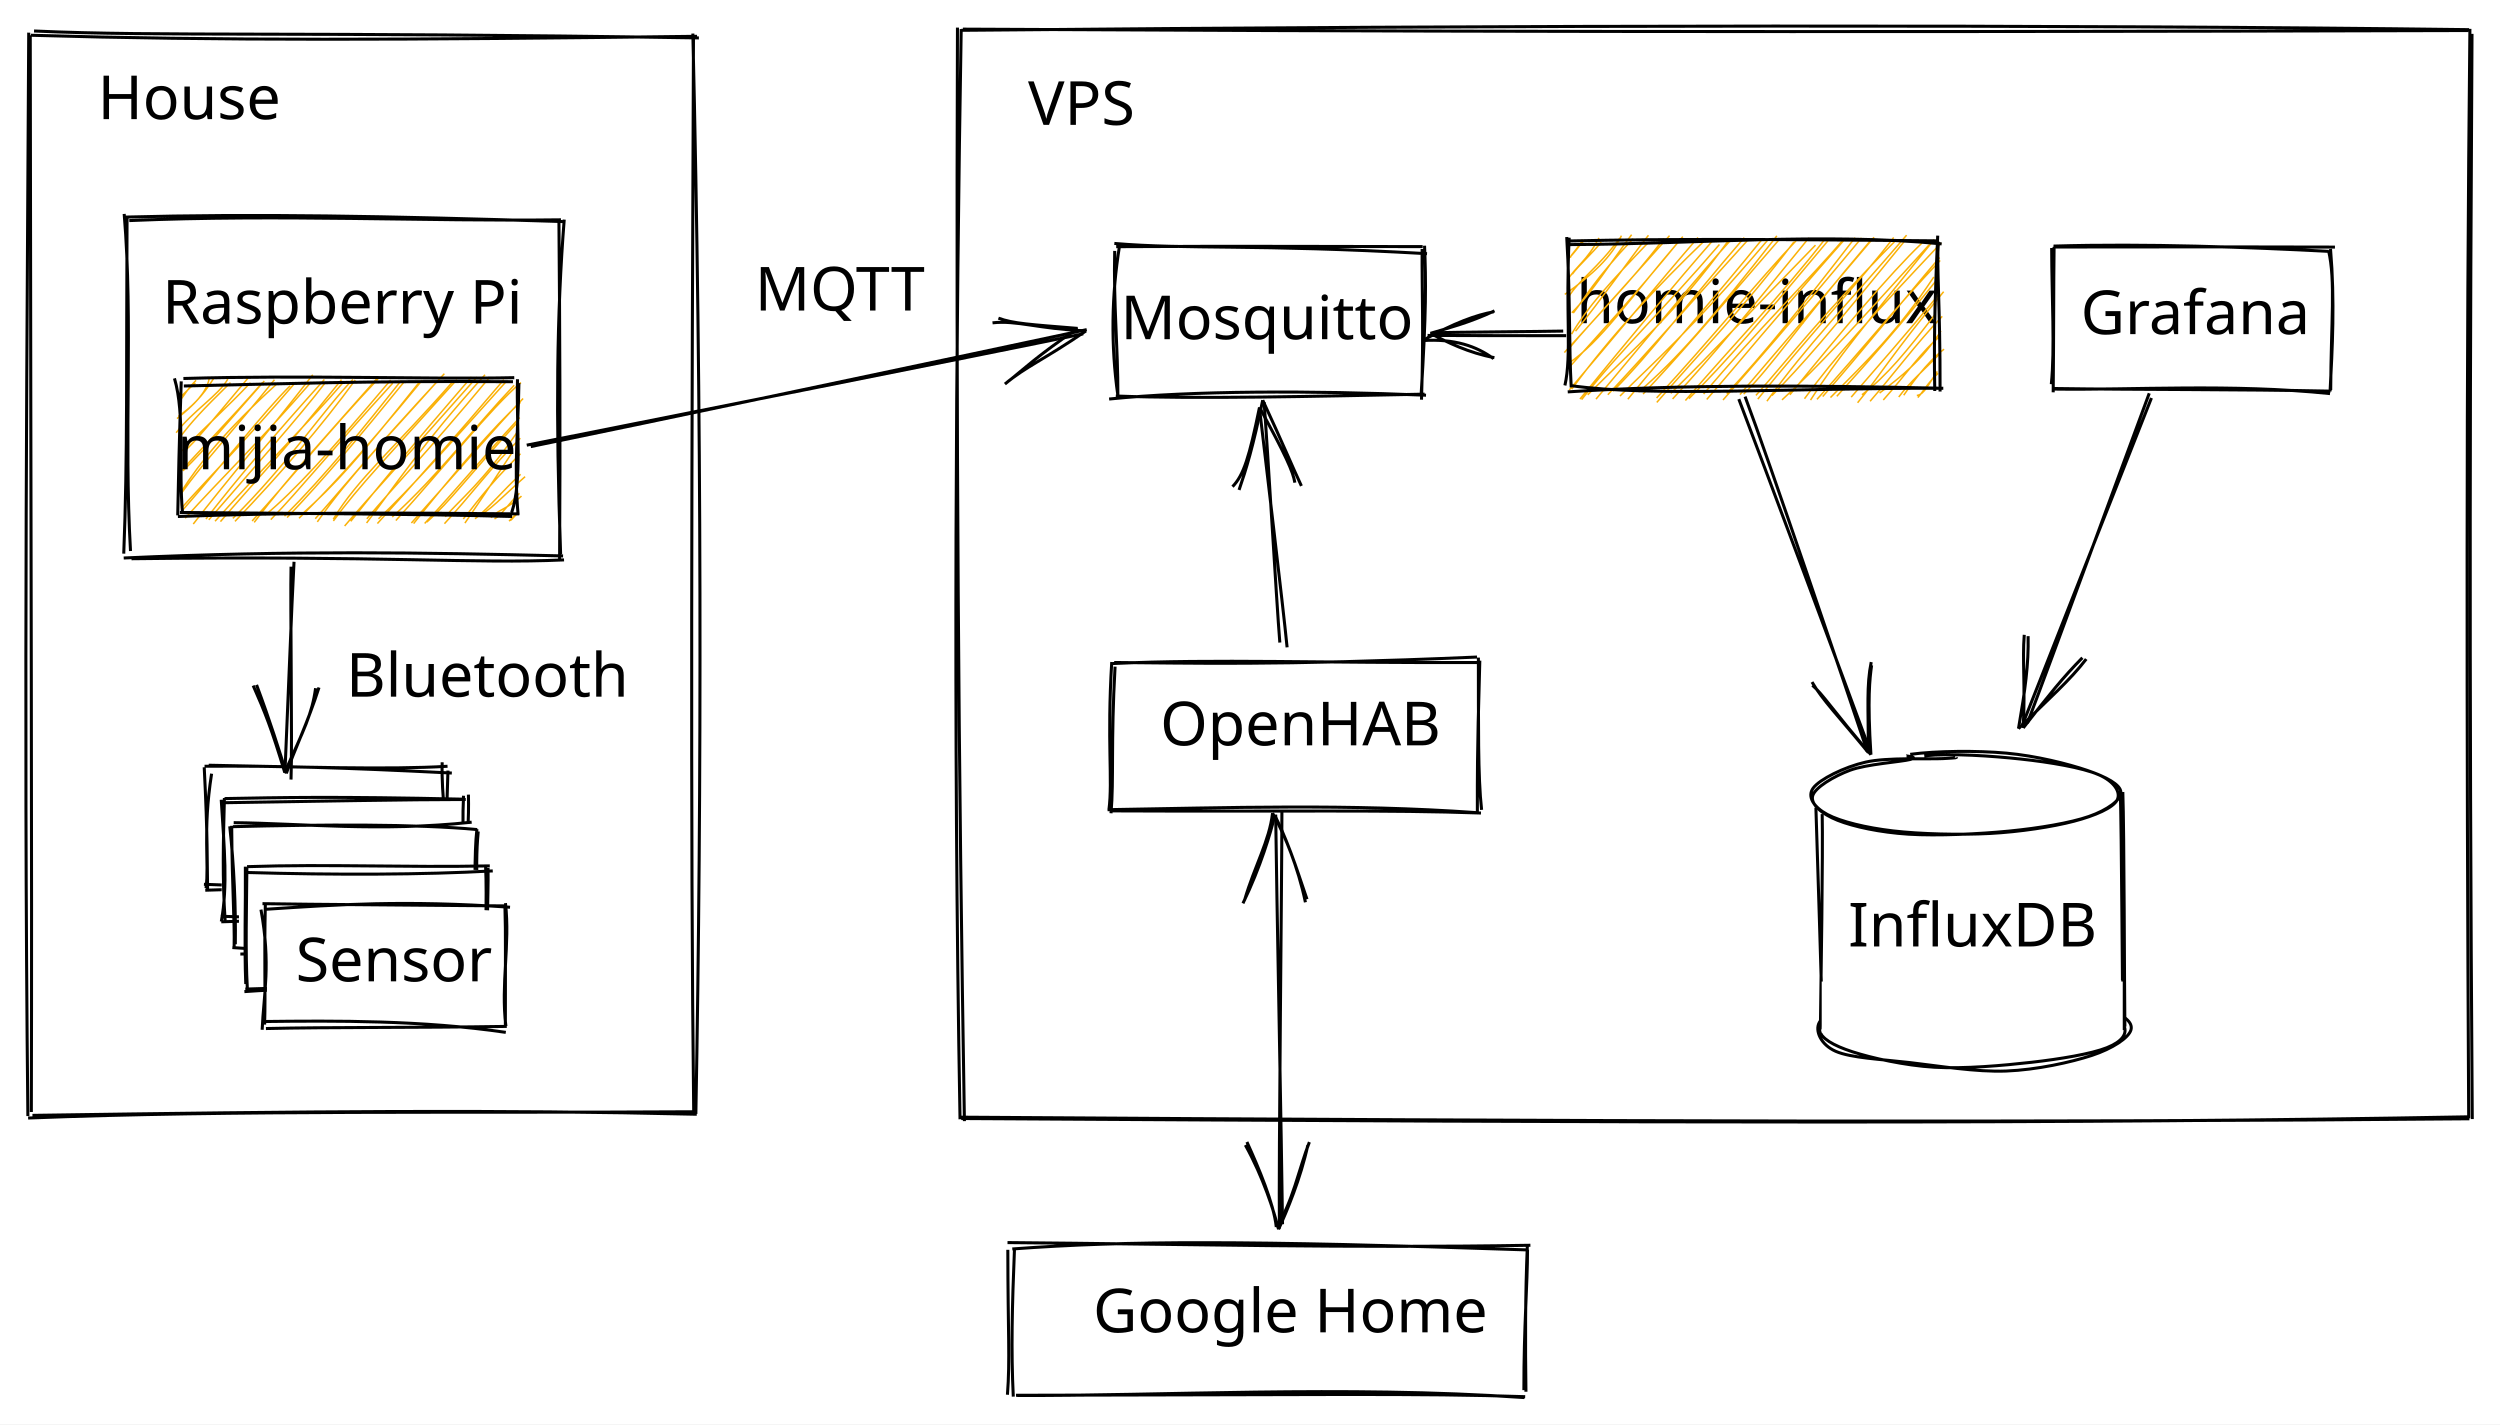
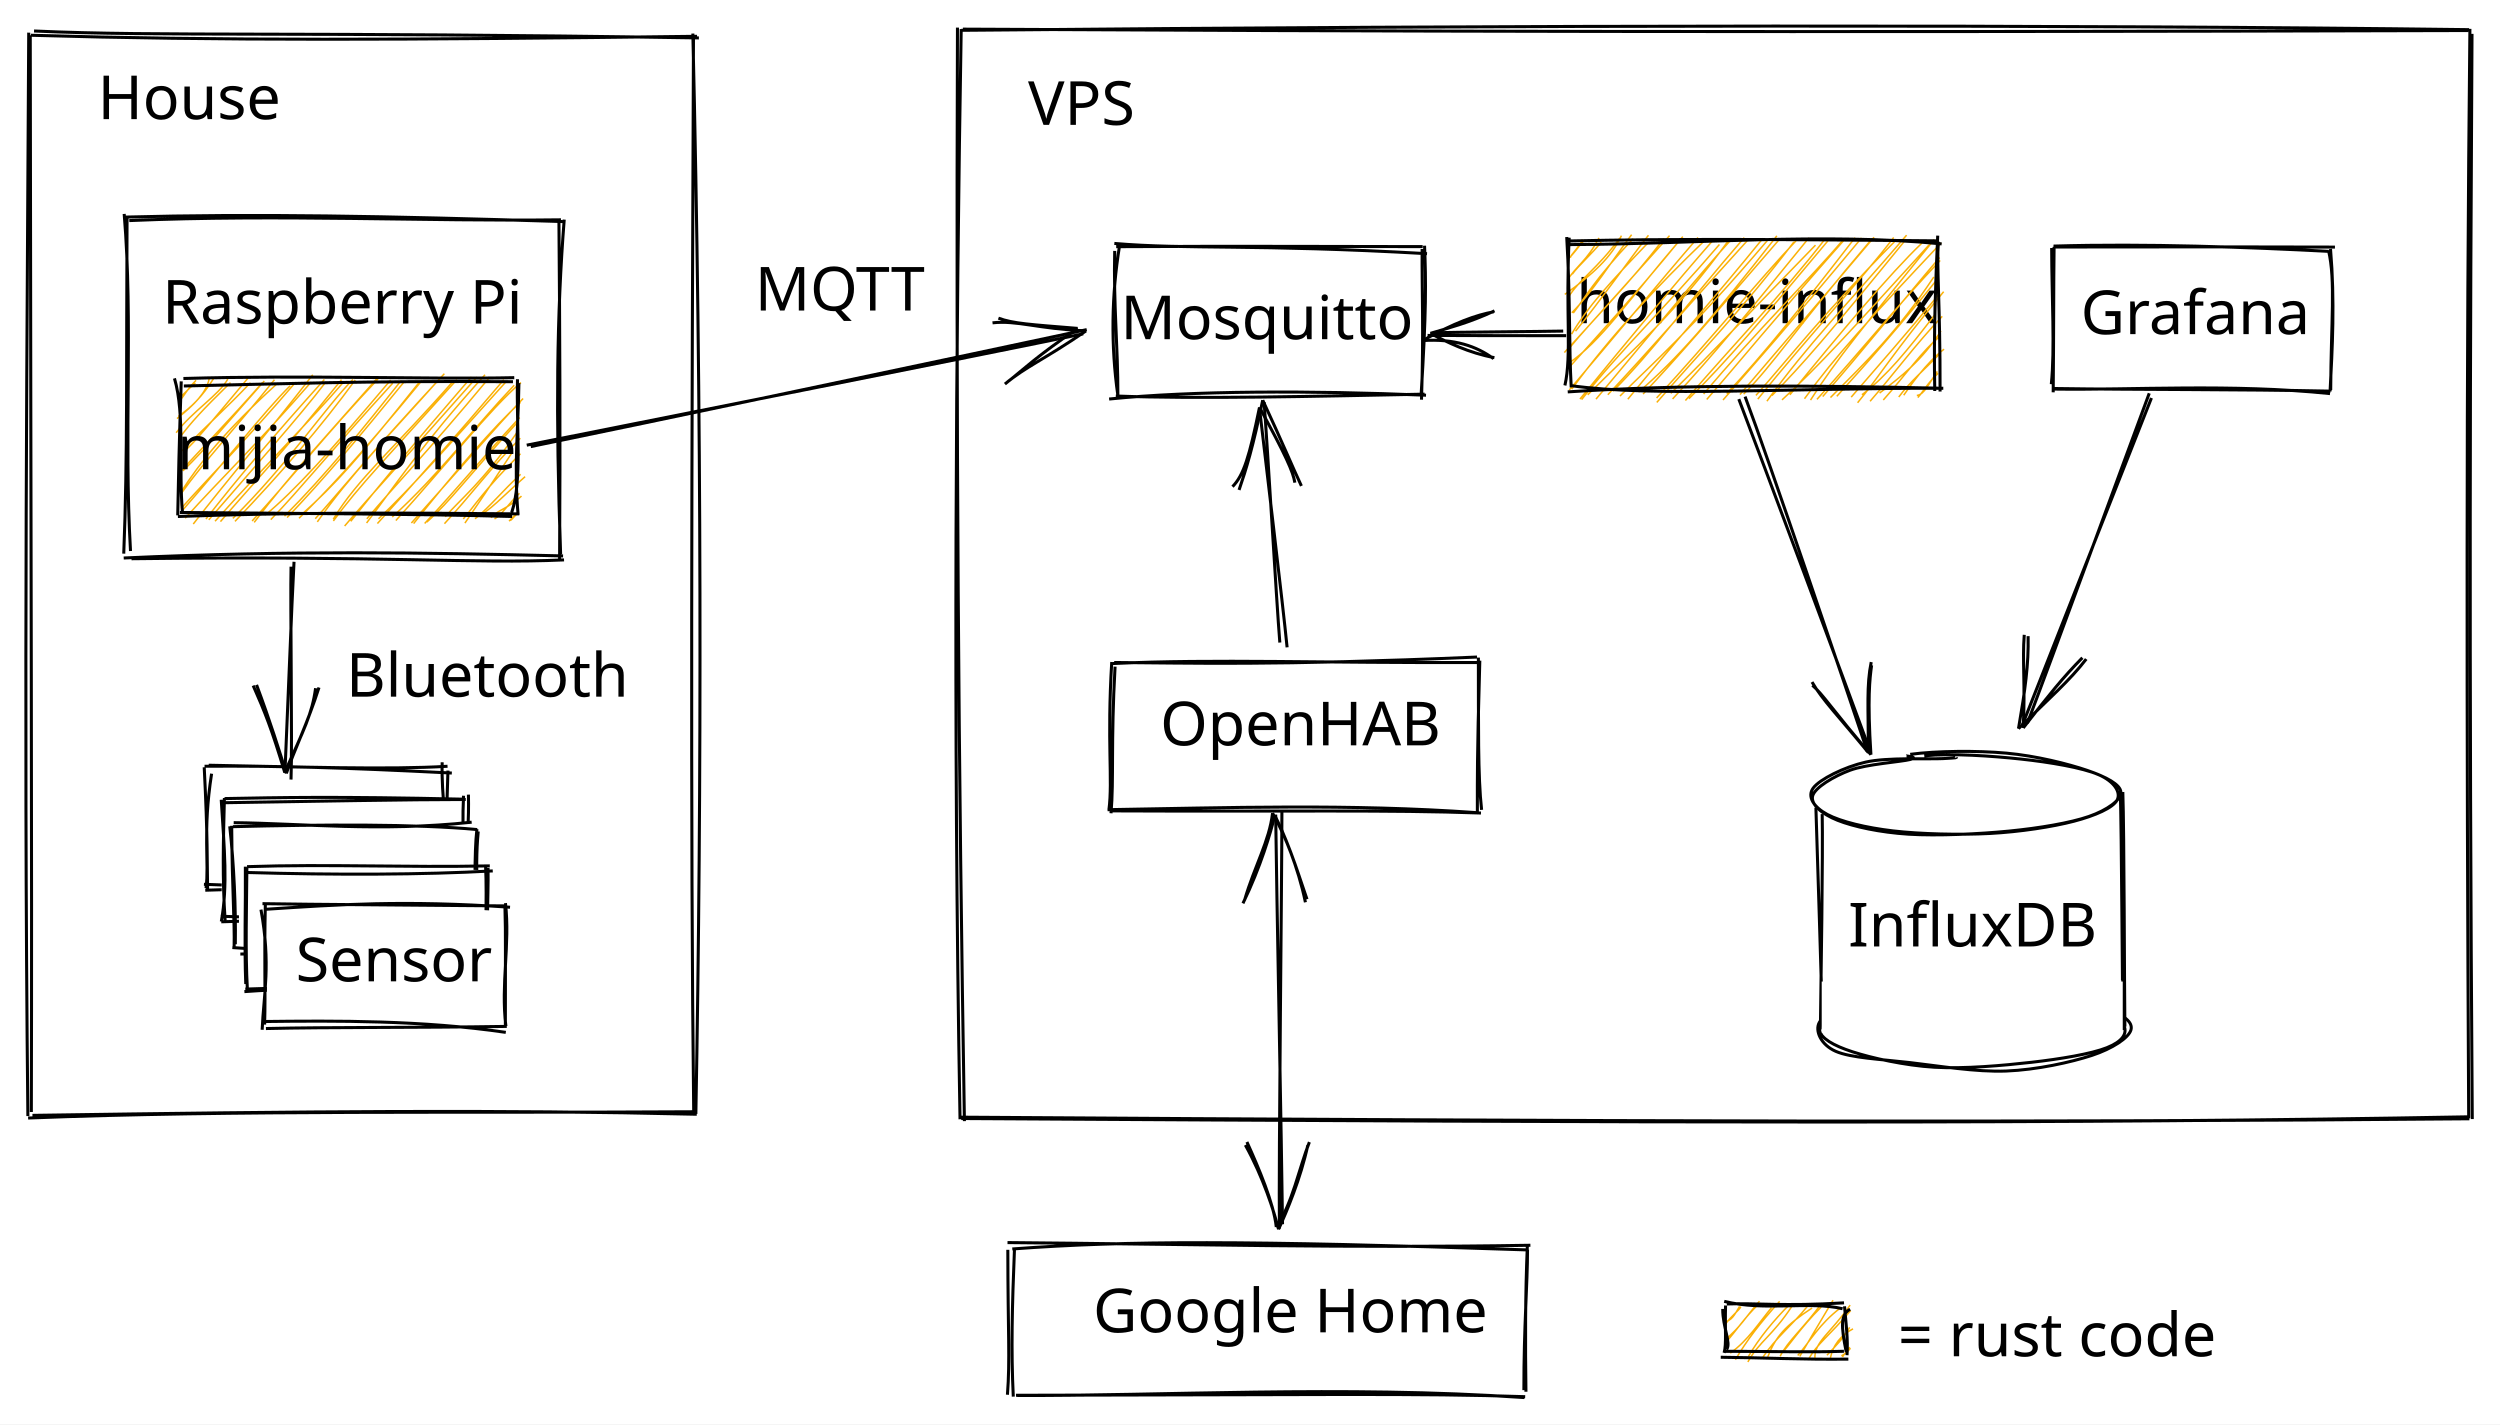
- <svg xmlns="http://www.w3.org/2000/svg" version="1.1" viewBox="0 0 821.13 467.816" width="1642.259" height="935.632">
+ <svg xmlns="http://www.w3.org/2000/svg" version="1.1" viewBox="0 0 821.13 467.816" width="821.13" height="467.816">
  <defs>
    <style>
      @font-face {
        font-family: "Virgil";
-         src: url("https://excalidraw.com/FG_Virgil.woff2");
+         src: url("https://excalidraw.com/Virgil.woff2");
      }
      @font-face {
        font-family: "Cascadia";
        src: url("https://excalidraw.com/Cascadia.woff2");
      }
    </style>
  </defs>
  <rect x="0" y="0" width="821.13" height="467.816" fill="#ffffff" />
  <g transform="translate(49.447 88.28948) rotate(0 63 12.5)">
    <text x="63" y="18" font-family="Virgil, Segoe UI Emoji" font-size="20px" fill="#000000" text-anchor="middle" style="white-space: pre;" direction="ltr">Raspberry Pi</text>
  </g>
  <g transform="translate(369.1257 93.41016) rotate(0 47 12.5)">
    <text x="47" y="18" font-family="Virgil, Segoe UI Emoji" font-size="20px" fill="#000000" text-anchor="middle" style="white-space: pre;" direction="ltr">Mosquitto</text>
  </g>
  <g transform="translate(602.4024 292.8647) rotate(0 45.5 12.5)">
    <text x="45.5" y="18" font-family="Virgil, Segoe UI Emoji" font-size="20px" fill="#000000" text-anchor="middle" style="white-space: pre;" direction="ltr">InfluxDB</text>
  </g>
  <g transform="translate(523.0125 88.16016) rotate(0 54 12.5)">
    <text x="54" y="18" font-family="Virgil, Segoe UI Emoji" font-size="20px" fill="#000000" text-anchor="middle" style="white-space: pre;" direction="ltr">homie-influx</text>
  </g>
  <g transform="translate(678.5711 91.74609) rotate(0 42.5 12.5)">
    <text x="42.5" y="18" font-family="Virgil, Segoe UI Emoji" font-size="20px" fill="#000000" text-anchor="middle" style="white-space: pre;" direction="ltr">Grafana</text>
  </g>
  <g transform="translate(315.7078 10) rotate(0 247.7109 178.563)">
    <path d="M0.551 -0.429 C132.795 0.27, 265.847 0.728, 494.989 0.027 M0.021 -0.043 C182.086 -1.771, 364.6 -1.946, 495.271 -0.256 M496.228 1.113 C495.648 102.65, 495.223 204.552, 496.311 357.557 M495.538 -0.523 C494.353 112.979, 494.409 224.516, 495.137 357.144 M495.567 356.811 C364.2 359.219, 231.913 358.796, 0.004 357.382 M495.357 357.466 C353.794 358.716, 212.823 358.357, -0.05 356.94 M1.056 358.24 C-0.856 243.519, -1.706 129.929, -1.226 -0.932 M-0.385 357.631 C-2.744 226.522, -1.656 97.552, 0.002 -0.447" stroke="#000000" stroke-width="1" fill="none" />
  </g>
  <g transform="translate(41.60065 72.10726) rotate(0 71.44174 55.34764)">
    <path d="M0.855 0.345 C50.368 -1.775, 98.281 0.659, 142.645 0.089 M-0.683 -0.8 C42.585 -1.956, 84.962 -1.15, 143.168 0.662 M143.718 0.019 C141.309 30.615, 140.87 63.778, 142.537 109.906 M141.976 -0.272 C142.281 35.396, 142.444 71.538, 142.202 111.459 M143.657 111.791 C114.088 113.151, 85.138 110.361, 1.593 111.407 M143.341 110.487 C97.372 109.352, 54.404 108.646, -0.967 111.171 M1.265 108.877 C-0.96 70.55, 2.171 33.956, -0.813 -1.847 M-0.956 109.741 C0.334 78.136, -0.141 47.406, 0.127 -0.355" stroke="#000000" stroke-width="1" fill="none" />
  </g>
  <g transform="translate(366.2117 81.58594) rotate(0 50.63867 24.06641)">
    <path d="M-0.202 -1.63 C23.806 0.416, 45.642 -1.491, 102.503 1.732 M0.401 -0.563 C39.363 -0.812, 76.808 -0.585, 101.076 -0.582 M100.888 0.193 C100.784 13.8, 101.434 26.865, 100.681 49.695 M101.684 -0.888 C102.169 10.837, 102.276 20.587, 100.561 48.049 M102.167 48.223 C64.031 46.634, 25.642 46.718, -1.919 49.477 M101.688 47.872 C64.735 48.6, 27.589 49.512, 0.275 48.482 M0.937 48.184 C-1.375 31.914, -1.138 15.382, 1.511 -0.915 M0.955 48.397 C1.001 32.284, -0.517 18.259, -0.083 0.826" stroke="#000000" stroke-width="1" fill="none" />
  </g>
  <g transform="translate(515.4865 78.82031) rotate(0 60.4541 24.62891)">
    <path d="M0 0 C0 0, 0 0, 0 0 M0 0 C0 0, 0 0, 0 0 M0.3 5.881 C0.311 4.855, 2.831 2.914, 4.304 -0.111 M-0.415 6.127 C1.533 4.509, 2.442 2.732, 4.782 0.206 M-0.684 13.284 C2.081 8.627, 5.862 6.787, 9.687 -0.685 M0.924 11.248 C2.869 8.496, 7.635 4.33, 10.444 0.697 M-1.531 17.876 C7.473 11.485, 13.9 5.578, 17.075 -1.418 M-0.481 18.988 C3.31 12.844, 9.083 9.554, 16.545 -0.637 M0.783 23.909 C7.658 16.963, 13.513 7.452, 20.422 -1.741 M1.252 24.011 C5.286 18.791, 7.931 13.373, 20.94 -0.433 M1.994 29.954 C10.504 19.597, 19.098 7.13, 25.953 -1.544 M0.696 30.93 C6.069 21.834, 13.052 14.249, 25.872 0.874 M-1.669 36.972 C7.983 26.497, 17.703 15.448, 32.88 -1.419 M-0.664 36.263 C9.147 24.396, 19.674 14.557, 30.988 -0.475 M-0.355 40.577 C10.625 33.01, 18.114 21.307, 37.232 -1.099 M-0.363 42.151 C10.074 30.494, 19.159 20.917, 36.887 -0.69 M0.762 48.992 C13.967 30.988, 28.846 15.174, 44.41 0.196 M-0.072 49.285 C14.87 31.761, 29.623 13.716, 42.214 -0.811 M4.005 52.43 C17.198 35.612, 31.49 22.307, 49.261 1.48 M3.452 52.253 C18.768 33.451, 34.903 14.107, 47.253 -0.015 M6.017 50.858 C20.803 35.979, 34.806 24.303, 52.628 -0.347 M8.722 52.279 C26.606 30.962, 43.538 10.301, 53.024 0.006 M14.314 49.649 C27.802 36.079, 37.918 21.745, 57.422 -0.774 M12.607 50.834 C26.408 36.151, 38.568 21.992, 58.871 -0.268 M16.604 51.265 C26.991 40.752, 39.456 30.275, 65.179 -0.03 M19.181 52.3 C33.363 34.946, 47.482 19.34, 63.561 -0.56 M22.721 49.932 C35.402 39.023, 45.758 27.205, 68.127 -1.359 M24.185 50.601 C35.678 38.456, 46.963 25.222, 68.874 -0.104 M28.688 53.358 C43.612 36.181, 57.255 22.277, 73.743 0.631 M28.628 51.902 C46.623 32.464, 62.111 13.205, 74.699 -0.028 M33.279 50.39 C48.087 35.812, 60.926 22.065, 80.821 1.694 M33.874 52.223 C47.298 37.775, 58.574 23.987, 78.629 -0.658 M38.086 52.732 C53.385 34.839, 69.591 18.256, 84.03 -0.408 M39.242 52.136 C51.621 39.89, 62.569 27.023, 85.05 0.097 M44.073 50.602 C61.294 30.012, 79.813 11.967, 89.978 -0.175 M45.096 52.382 C56.227 39.639, 66.23 27.15, 90.739 -0.555 M51.648 50.452 C63.695 37.721, 77.371 20.554, 93.778 -0.724 M50.439 52.566 C60.955 40.43, 70.833 29.531, 95.956 -0.675 M57.218 50.618 C66.941 40.972, 73.951 29.527, 99.105 -0.059 M56.008 50.776 C67.474 37.29, 80.305 22.441, 100.04 -0.898 M61.256 51.049 C72.92 37.91, 82.82 24.772, 106.762 0.575 M61.867 52.275 C78.331 31.838, 95.77 13.247, 106.498 -0.816 M64.862 52.954 C77.936 34.708, 91.598 20.77, 110.74 -1.581 M66.501 51.12 C76.444 41.031, 84.752 31.468, 110.604 -0.28 M69.823 52.526 C82.031 41.311, 92.404 29.891, 118.127 1.605 M72.41 50.858 C88.338 31.261, 105.075 11.219, 115.833 0.97 M79.182 52.596 C87.72 39.087, 97.289 27.732, 119.795 -0.141 M77.202 52.143 C87.358 38.126, 98.598 25.878, 122.08 0.98 M81.293 52.353 C96.609 35.447, 106.163 23.247, 121.772 6.723 M83.187 51.429 C95.793 37.124, 108.642 20.882, 121.571 5.769 M85.732 51.753 C97.595 39.813, 107.713 30.186, 119.685 12.141 M87.814 51.346 C99.279 38.787, 110.19 26.187, 120.823 12.888 M94.639 53.468 C101.692 44.979, 106.359 36.996, 122.907 16.982 M92.549 51.616 C101.347 41.481, 110.051 31.538, 121.339 17.91 M96.065 50.839 C104.403 44.528, 110.959 36.265, 119.882 24.726 M98.745 52.979 C107.022 43.481, 113.479 34.519, 122.448 25.08 M101.87 50.279 C109.016 44.771, 115.736 39.682, 122.021 29.868 M103.083 52.563 C110.076 44.76, 116.367 35.726, 121.745 31.698 M109.796 51.001 C111.557 48.43, 117.212 40.243, 123.051 35.867 M108.165 51.575 C111.983 46.395, 116.615 42.628, 121.964 37.029 M114.095 51.066 C116.617 50.821, 118.155 46.933, 120.825 43.173 M114.418 51.761 C116.217 49.851, 117.411 47.218, 121.099 43.791" stroke="#fab005" stroke-width="0.5" fill="none" />
    <path d="M0.09 1.517 C41.207 1.353, 83.601 -2.457, 122.252 1.282 M-0.261 0.333 C33.255 -0.434, 67.903 -0.221, 121.257 0.29 M120.959 -1.426 C120.3 13.067, 119.605 30.022, 119.993 49.602 M121.172 0.549 C120.538 9.185, 121.782 20.226, 121.734 49.779 M122.789 48.704 C73.755 48.541, 27.375 51.679, 0.418 47.829 M120.931 48.668 C78.614 47.728, 36.786 47.461, -0.562 49.894 M-1.49 47.777 C0.784 37.697, -1.299 23.786, -0.081 -0.762 M0.583 48.437 C-0.173 34.964, 0.305 19.261, -0.893 -0.967" stroke="#000000" stroke-width="1" fill="none" />
  </g>
  <g transform="translate(675.0515 81.64844) rotate(0 45.61523 23.20898)">
    <path d="M-0.554 -0.817 C29.635 -1.719, 64.006 -0.44, 89.802 0.91 M-0.59 -0.518 C34.743 -0.59, 69.941 -0.582, 91.866 -0.487 M89.75 0.589 C92.109 10.588, 90.576 24.085, 90.469 46.441 M90.41 0.133 C91.882 17.413, 91.013 32.713, 90.263 46.911 M90.251 47.631 C57.926 44.322, 25.205 46.517, -0.352 46.148 M90.386 46.824 C60.054 46.176, 27.752 46.379, -0.951 45.951 M-1.293 44.541 C-0.108 33.105, -1.14 15.88, -1.177 -0.198 M-0.678 47.205 C-0.483 28.48, -0.546 11.526, -0.385 -0.564" stroke="#000000" stroke-width="1" fill="none" />
  </g>
  <g transform="translate(594.7618 248.0482) rotate(0 50.60742 13.13281)">
    <path d="M37.269 0.191 C46.304 -0.687, 59.535 0.25, 69.06 1.277 C78.585 2.303, 89.161 4.104, 94.418 6.347 C99.676 8.591, 101.937 12.181, 100.606 14.737 C99.275 17.293, 93.397 19.856, 86.433 21.684 C79.469 23.512, 68.722 25.174, 58.821 25.704 C48.92 26.234, 35.926 25.907, 27.028 24.866 C18.129 23.825, 9.805 21.803, 5.43 19.458 C1.056 17.113, -1.32 13.662, 0.78 10.797 C2.881 7.932, 10.926 3.879, 18.032 2.266 C25.138 0.652, 38.461 1.371, 43.417 1.115 C48.372 0.858, 47.787 0.798, 47.765 0.727 M32.652 -0.286 C41.396 -1.436, 54.591 -1.556, 64.28 -0.677 C73.969 0.201, 84.525 2.847, 90.786 4.987 C97.048 7.127, 101.755 9.643, 101.849 12.165 C101.942 14.687, 97.46 17.994, 91.346 20.12 C85.232 22.246, 75.032 23.949, 65.165 24.92 C55.298 25.89, 41.538 26.534, 32.144 25.945 C22.75 25.355, 14.06 23.476, 8.803 21.385 C3.546 19.293, -0.078 16.136, 0.602 13.396 C1.282 10.656, 7.531 6.942, 12.882 4.942 C18.234 2.942, 29.665 2.185, 32.713 1.397 C35.762 0.61, 31.167 0.228, 31.173 0.215" stroke="#000000" stroke-width="1" fill="none" />
  </g>
  <g>
    <g transform="translate(596.6817 266.2459) rotate(0 0.8699307 35.45411)">
      <path d="M-0.248 -0.966 C0.134 11.202, 1.675 59.635, 1.988 71.875 M1.823 1.141 C2.108 13.035, 1.405 58.364, 1.25 69.945" stroke="#000000" stroke-width="1" fill="none" />
    </g>
  </g>
  <g>
    <g transform="translate(696.052 259.0058) rotate(0 1.112281 39.99668)">
      <path d="M1.191 1.131 C1.656 13.995, 1.695 65.028, 1.867 78.184 M0.358 0.68 C0.804 14.202, 1.004 66.377, 1.278 79.314" stroke="#000000" stroke-width="1" fill="none" />
    </g>
  </g>
  <g transform="translate(597.4989 324.6736) rotate(0 50.60742 13.13281)">
    <path d="M26.879 2.197 C35.313 1.006, 48.98 0.582, 59.012 0.723 C69.043 0.864, 80.222 1.142, 87.069 3.043 C93.917 4.944, 98.862 9.395, 100.099 12.13 C101.336 14.865, 99.55 17.433, 94.491 19.451 C89.432 21.469, 79.179 23.17, 69.742 24.239 C60.305 25.307, 47.674 26.44, 37.871 25.863 C28.068 25.285, 17.207 22.812, 10.924 20.774 C4.642 18.735, 0.472 16.328, 0.174 13.634 C-0.124 10.94, 4.284 6.579, 9.137 4.61 C13.991 2.641, 25.613 2.419, 29.294 1.821 C32.975 1.223, 31.001 0.843, 31.223 1.021 M65.748 -0.553 C75.226 0.108, 87.893 4.026, 94.003 6.387 C100.113 8.749, 103.152 11.016, 102.41 13.616 C101.669 16.216, 96.378 19.737, 89.556 21.986 C82.733 24.234, 71.445 26.718, 61.473 27.107 C51.502 27.497, 39.069 25.404, 29.728 24.324 C20.388 23.244, 10.381 22.813, 5.431 20.626 C0.481 18.44, -1.399 13.856, 0.027 11.206 C1.454 8.556, 6.499 6.816, 13.99 4.725 C21.48 2.634, 35.996 -0.59, 44.97 -1.338 C53.944 -2.087, 64.38 -0.11, 67.835 0.235 C71.291 0.581, 66.071 0.204, 65.703 0.734" stroke="#000000" stroke-width="1" fill="none" />
  </g>
  <g transform="translate(598.8463 322.3946) rotate(0 48.93581 8.407939)">
    <path d="M0 0 L97.872 0 L97.872 16.816 L0 16.816" stroke="none" stroke-width="0" fill="#fff" />
    <path d="M0 0 C28.701 0, 57.403 0, 97.872 0 M0 0 C36.051 0, 72.102 0, 97.872 0 M97.872 0 C97.872 3.698, 97.872 7.396, 97.872 16.816 M97.872 0 C97.872 6.24, 97.872 12.48, 97.872 16.816 M97.872 16.816 C77.802 16.816, 57.733 16.816, 0 16.816 M97.872 16.816 C73.04 16.816, 48.208 16.816, 0 16.816 M0 16.816 C0 11.055, 0 5.294, 0 0 M0 16.816 C0 11.861, 0 6.906, 0 0" stroke="#fff" stroke-width="1" fill="none" />
  </g>
  <g>
    <g transform="translate(665.2214 237.55) rotate(0 20.21259 -53.85175)">
      <path d="M-1.002 0.672 C5.913 -16.938, 34.3 -88.824, 41.427 -106.828 M0.674 -0.021 C7.472 -17.838, 33.916 -90.147, 40.703 -108.376" stroke="#000000" stroke-width="1" fill="none" />
    </g>
    <g transform="translate(665.2214 237.55) rotate(0 20.21259 -53.85175)">
      <path d="M0.919 -28.605 C1.096 -19.205, -0.014 -11.152, -2.245 1.774 M-0.353 -29.041 C-1.02 -20.531, 0.02 -12.605, -0.689 1.55" stroke="#000000" stroke-width="1" fill="none" />
    </g>
    <g transform="translate(665.2214 237.55) rotate(0 20.21259 -53.85175)">
      <path d="M20.008 -21.075 C14.625 -14.056, 7.883 -8.226, -2.245 1.774 M18.737 -21.51 C12.498 -15.185, 7.902 -9.482, -0.689 1.55" stroke="#000000" stroke-width="1" fill="none" />
    </g>
  </g>
  <g>
    <g transform="translate(571.3859 130.6696) rotate(0 21.02955 57.86197)">
      <path d="M-0.272 0.42 C6.967 19.432, 35.429 95.591, 42.331 114.544 M1.786 -0.405 C9.053 18.778, 35.507 96.847, 41.924 116.129" stroke="#000000" stroke-width="1" fill="none" />
    </g>
    <g transform="translate(571.3859 130.6696) rotate(0 21.02955 57.86197)">
      <path d="M23.898 94.407 C27.341 97.342, 30.556 102.636, 43.124 117.209 M23.772 93.346 C27.161 99.211, 32.673 104.783, 42.295 116.544" stroke="#000000" stroke-width="1" fill="none" />
    </g>
    <g transform="translate(571.3859 130.6696) rotate(0 21.02955 57.86197)">
      <path d="M43.344 87.854 C42.765 92.109, 41.933 98.766, 43.124 117.209 M43.219 86.793 C41.646 94.389, 42.254 101.613, 42.295 116.544" stroke="#000000" stroke-width="1" fill="none" />
    </g>
  </g>
  <g>
    <g transform="translate(469.5548 109.8344) rotate(0 22.09832 -0.3398112)">
      <path d="M-0.669 0.336 C6.748 0.415, 37.417 0.42, 44.865 0.411 M1.181 -0.533 C8.402 -0.751, 36.34 -0.93, 43.883 -1.094" stroke="#000000" stroke-width="1" fill="none" />
    </g>
    <g transform="translate(469.5548 109.8344) rotate(0 22.09832 -0.3398112)">
      <path d="M21.023 -7.411 C15.439 -6.411, 8.235 -3.868, -2.324 2.028 M21.319 -7.733 C12.909 -3.777, 5.537 -1.92, 0.266 -0.349" stroke="#000000" stroke-width="1" fill="none" />
    </g>
    <g transform="translate(469.5548 109.8344) rotate(0 22.09832 -0.3398112)">
      <path d="M20.988 7.959 C15.424 3.881, 8.231 1.346, -2.324 2.028 M21.284 7.637 C12.991 6.132, 5.631 2.53, 0.266 -0.349" stroke="#000000" stroke-width="1" fill="none" />
    </g>
  </g>
  <g transform="translate(67.81151 252.1539) rotate(0 39.47424 20.07144)">
    <path d="M-1.739 1.115 L80.188 1.772 L78.126 41.721 L-1.652 40.726" stroke="none" stroke-width="0" fill="#fff" />
    <path d="M-0.626 -0.481 C23.4 -0.651, 43.931 -0.087, 80.595 1.754 M0.744 -0.812 C29.887 -0.299, 59.857 0.72, 79.183 -0.472 M77.425 -1.783 C77.1 9.99, 79.147 18.275, 79.55 40.052 M79.32 0.947 C79.026 11.281, 78.611 23.24, 78.081 41.12 M78.916 39.574 C63.879 39.033, 45.783 40.294, -0.831 38.294 M78.164 40.344 C51.518 39.747, 23.433 39.361, -0.396 40.241 M-0.146 39.584 C0.969 31.269, -1.305 21.176, 1.686 1.96 M0.385 40.586 C0.205 31.34, 0.43 22.678, -0.736 -0.14" stroke="#000000" stroke-width="1" fill="none" />
  </g>
  <g transform="translate(73.19932 261.6749) rotate(0 39.47424 20.07144)">
    <path d="M-0.058 -1.641 L80.735 1.506 L79.612 41.399 L-0.465 39.639" stroke="none" stroke-width="0" fill="#fff" />
    <path d="M-0.086 1.989 C31.109 1.492, 61.055 0.924, 79.774 0.916 M0.558 0.62 C18.758 0.275, 36.533 -0.139, 79.24 0.824 M80.657 -0.677 C81.023 15.489, 78.451 30.278, 79.893 40.772 M79.044 -0.314 C78.401 13.226, 79.766 26.322, 78.971 40.251 M77.84 38.37 C63.26 40.034, 45.522 39.551, -0.523 41.093 M78.974 40.083 C59.583 41.393, 42.722 40.718, -0.733 39.265 M-0.509 41.01 C1.623 29.182, 0.5 17.268, -0.533 1.003 M0.759 40.897 C-0.222 26.753, 0.159 14.502, 0.506 0.433" stroke="#000000" stroke-width="1" fill="none" />
  </g>
  <g transform="translate(77.01056 271.7221) rotate(0 39.47424 20.07144)">
    <path d="M1.533 -0.701 L80.523 -1.232 L77.487 38.676 L1.456 41.841" stroke="none" stroke-width="0" fill="#fff" />
    <path d="M-0.257 -1.518 C22.162 -1.285, 47.825 1.556, 77.905 -1.673 M-0.511 -0.203 C28.984 -0.953, 59.84 -1.103, 79.722 0.751 M80.068 1.367 C78.74 14.853, 80.557 27.855, 79.684 38.992 M79.634 0.59 C78.64 9.256, 79.326 19.974, 78.37 39.438 M80.134 38.772 C55.759 39.925, 37.804 41.051, 1.929 41.638 M79.311 39.593 C48.573 40.849, 17.077 40.87, -0.693 39.503 M0.28 38.427 C0.452 26.278, -0.137 12.543, -1.551 -0.324 M-0.113 39.609 C0.092 30.155, -0.762 21.32, -0.914 -0.49" stroke="#000000" stroke-width="1" fill="none" />
  </g>
  <g transform="translate(80.92385 284.8133) rotate(0 39.47424 20.07144)">
    <path d="M-0.337 -1.501 L80.764 1.101 L78.6 41.861 L-0.518 41.571" stroke="none" stroke-width="0" fill="#fff" />
    <path d="M-0.202 1.748 C29.288 2.617, 58.225 2.505, 80.921 1.24 M0.217 -0.156 C26.781 -1.073, 52.448 0.179, 79.942 -0.413 M79.373 0.262 C79.582 11.054, 78.28 23.993, 80.478 38.278 M78.563 -0.455 C79.116 10.674, 78.245 23.943, 78.598 40.93 M80.405 41.841 C59.203 40.99, 42.111 38.57, -0.358 40.053 M79.39 40.383 C51.501 39.721, 22.773 39.178, -0.653 40.887 M-0.203 38.395 C-0.697 25.524, -0.218 12.659, -0.334 -0.162 M0.327 40.134 C-0.379 27.747, 0.075 12.946, 0.161 0.061" stroke="#000000" stroke-width="1" fill="none" />
  </g>
  <g transform="translate(87.08587 297.2499) rotate(0 39.47424 20.07144)">
    <path d="M0.77 -1.867 L76.992 1.935 L79.605 38.676 L0.486 41.7" stroke="none" stroke-width="0" fill="#fff" />
    <path d="M0.481 1.387 C23.647 -0.137, 45.687 -1.655, 80.437 0.733 M-0.874 -0.439 C19.592 -0.119, 40.06 -0.087, 78.867 0.296 M78.931 -0.617 C80.502 13.038, 77.36 25.814, 79.071 39.806 M78.774 0.859 C79.054 9.745, 78.868 17.824, 78.902 39.375 M79.046 41.834 C51.794 37.836, 23.531 37.97, -1.129 38.279 M79.368 39.873 C48.87 40.357, 21.581 40.079, 0.257 40.574 M-0.983 40.988 C-0.46 29.123, 1.915 19.534, -1.371 1.513 M-0.17 39.275 C0.16 27.733, -0.346 17.307, 0.07 -0.484" stroke="#000000" stroke-width="1" fill="none" />
  </g>
  <g transform="translate(97.90558 304.3269) rotate(0 31.5 12.5)">
    <text x="31.5" y="18" font-family="Virgil, Segoe UI Emoji" font-size="20px" fill="#000000" text-anchor="middle" style="white-space: pre;" direction="ltr">Sensor</text>
  </g>
  <g>
    <g transform="translate(93.95341 254.6752) rotate(0 1.124505 -34.39125)">
      <path d="M-0.372 -0.813 C0.181 -12.563, 1.949 -58.602, 2.621 -70.157 M1.633 1.375 C2.085 -10.19, 1.348 -56.864, 1.644 -68.552" stroke="#000000" stroke-width="1" fill="none" />
    </g>
    <g transform="translate(93.95341 254.6752) rotate(0 1.124505 -34.39125)">
      <path d="M-10.8 -29.499 C-6.952 -20.819, -4.737 -15.309, -0.437 -0.981 M-9.686 -29.724 C-5.277 -17.938, -2.112 -7.777, 0.1 -0.654" stroke="#000000" stroke-width="1" fill="none" />
    </g>
    <g transform="translate(93.95341 254.6752) rotate(0 1.124505 -34.39125)">
      <path d="M9.704 -28.641 C8.588 -20.232, 5.842 -14.93, -0.437 -0.981 M10.818 -28.866 C7.259 -17.583, 2.461 -7.756, 0.1 -0.654" stroke="#000000" stroke-width="1" fill="none" />
    </g>
  </g>
  <g>
    <g transform="translate(174.0569 145.5942) rotate(0 90.9175 -18.12021)">
      <path d="M0.269 1.091 C30.864 -5.135, 152.369 -30.778, 182.884 -37.331 M-1.049 0.618 C29.413 -5.432, 151.109 -29.592, 181.721 -35.952" stroke="#000000" stroke-width="1" fill="none" />
    </g>
    <g transform="translate(174.0569 145.5942) rotate(0 90.9175 -18.12021)">
      <path d="M157.945 -20.984 C161.829 -24.046, 166.54 -28.634, 179.906 -37.734 M156.007 -19.447 C162.912 -25.241, 168.653 -27.311, 182.64 -36.912" stroke="#000000" stroke-width="1" fill="none" />
    </g>
    <g transform="translate(174.0569 145.5942) rotate(0 90.9175 -18.12021)">
      <path d="M153.873 -41.097 C158.749 -39.291, 164.448 -39.001, 179.906 -37.734 M151.935 -39.56 C160.02 -40.448, 166.759 -37.589, 182.64 -36.912" stroke="#000000" stroke-width="1" fill="none" />
    </g>
  </g>
  <g transform="translate(337.6899 23.02041) rotate(0 17.5 12.5)">
    <text x="17.5" y="18" font-family="Virgil, Segoe UI Emoji" font-size="20px" fill="#000000" text-anchor="middle" style="white-space: pre;" direction="ltr">VPS</text>
  </g>
  <g transform="translate(10 11.49001) rotate(0 109.0424 177.1572)">
    <path d="M1.178 -1.313 C42.33 0.568, 87.26 -1.152, 219.549 0.966 M0.146 0.089 C61.271 1.903, 122.826 1.65, 218.945 0.431 M217.771 1.126 C217.237 130.844, 216.727 263.031, 217.854 354.057 M217.569 -0.468 C220.507 123.31, 220.512 247.413, 218.554 354.386 M218.669 353.662 C143.816 354.14, 67.061 353.069, -0.766 355.731 M218.852 354.488 C154.333 352.941, 91.602 353.506, 0.656 354.856 M-0.845 355.085 C-2.311 218.719, -0.943 82.323, -0.567 -0.77 M0.292 353.743 C0.534 265.21, 0.143 176.948, -0.066 0.089" stroke="#000000" stroke-width="1" fill="none" />
  </g>
  <g transform="translate(35.14428 21.13795) rotate(0 27 12.5)">
    <text x="27" y="18" font-family="Virgil, Segoe UI Emoji" font-size="20px" fill="#000000" text-anchor="middle" style="white-space: pre;" direction="ltr">House</text>
  </g>
  <g transform="translate(242.3445 83.99609) rotate(0 33.5 12.5)">
    <text x="33.5" y="18" font-family="Virgil, Segoe UI Emoji" font-size="20px" fill="#000000" text-anchor="middle" style="white-space: pre;" direction="ltr">MQTT</text>
  </g>
  <g transform="translate(112.5815 210.8152) rotate(0 47.5 12.5)">
    <text x="47.5" y="18" font-family="Virgil, Segoe UI Emoji" font-size="20px" fill="#000000" text-anchor="middle" style="white-space: pre;" direction="ltr">Bluetooth</text>
  </g>
  <g transform="translate(59.24052 124.9386) rotate(0 55.26909 22.06641)">
    <path d="M0 0 C0 0, 0 0, 0 0 M0 0 C0 0, 0 0, 0 0 M-0.761 5.683 C1.148 5.007, 2.837 2.205, 4.992 1.002 M0.118 6.258 C1.298 4.987, 2.082 3.072, 5.158 -0.021 M-1.101 12.55 C4.69 7.87, 8.558 4.064, 9.492 -0.663 M-0.65 11.794 C3.62 8.811, 6.972 5.619, 11.06 -0.824 M-1.376 17.195 C4.023 10.075, 12.512 4.969, 15.577 -0.415 M0.146 18.248 C3.715 13.723, 6.54 10.409, 16.462 0.721 M0.465 23.154 C8.88 14.605, 15.453 8.78, 23.026 0.76 M1.087 23.531 C5.138 19.909, 9.864 13.987, 22.141 -0.657 M0.845 29.714 C8.426 22.475, 16.47 12.701, 27.571 0.2 M0.481 29.525 C6.741 22.521, 15.268 14.052, 26.998 0.682 M0.187 36.67 C6.547 26.88, 14.452 16.826, 31.832 1.031 M0.37 37.023 C8.15 26.147, 16.732 17.412, 30.901 -0.204 M0.891 42.462 C14.746 26.654, 27.521 10.238, 36.031 1.793 M0.248 42.058 C9.576 31.659, 21.709 19.471, 37.417 1.126 M4.241 47.179 C14.784 33.525, 28.047 18.047, 43.489 -1.839 M1.587 45.269 C12.911 32.611, 25.715 20.425, 42.938 0.582 M9.339 45.808 C22.984 30.012, 39.178 11.809, 47.63 0.722 M8.404 45.54 C18.284 32.821, 30.156 18.775, 47.305 -0.296 M11.393 46.256 C27.995 27.742, 43.001 12.901, 53.481 0.695 M13.164 46.385 C23.234 34.517, 32.502 25.228, 52.933 -0.245 M17.24 45.323 C35.081 27.793, 48.014 8.395, 56.668 -0.282 M17.941 46.304 C32.797 30.821, 46.379 15.061, 57.435 -0.123 M23.569 46.189 C36.411 32.184, 48.158 17.301, 64.921 -0.446 M24.253 46.639 C36.212 30.776, 49.686 16.347, 64.75 -0.816 M27.923 44.202 C37.509 36.27, 48.787 23.908, 69.069 -0.111 M29.696 45.742 C39.489 35.652, 49.675 22.852, 69.766 0.92 M34.194 44.587 C47.716 31.09, 60.613 15.129, 72.544 0.033 M35.063 45.056 C46.793 32.819, 58.838 18.54, 73.444 0.55 M39.627 44.239 C51.257 33.8, 58.269 25.917, 78.381 0.717 M38.972 45.284 C47.911 36.503, 56.854 27.379, 79.446 -0.081 M44.317 45.431 C51.886 37.161, 60.483 26.09, 86.713 -2.199 M44.991 46.473 C55.662 31.212, 68.525 18.15, 85.256 -0.655 M50.212 45.605 C58.08 32.396, 70.741 21.797, 89.778 0.061 M50.26 46.175 C58.423 34.919, 68.778 24.302, 90.809 -0.225 M53.954 47.835 C62.866 37.297, 72.775 26.824, 97.413 -1.096 M55.966 46.293 C65.825 33.843, 75.047 22.723, 95.614 -1.124 M61.163 46.844 C69.722 35.705, 79.222 21.093, 100.059 -1.848 M61.24 45.468 C70.193 34.799, 80.37 24.496, 101.379 -0.802 M64.717 47.02 C77.832 32.65, 90.052 18.858, 106.256 -0.24 M65.073 45.469 C75.804 35.254, 86.975 22.68, 107.135 0.261 M69.594 44.877 C84.868 31.006, 96.427 15.516, 109.648 1.598 M70.777 46.033 C86.444 28.783, 101.858 9.234, 111.865 0.714 M75.874 46.848 C90.305 30.751, 104.148 14.726, 112.573 5.958 M76.615 47.031 C89.075 31.34, 103.39 14.615, 111.718 7.222 M80.24 46.997 C91.317 35.191, 97.877 26.847, 111.44 12.211 M80.925 46.551 C88.693 39.765, 94.602 31.29, 111.012 13.489 M86.974 44.804 C92.143 38.813, 98.841 34.004, 110.538 17.159 M86.741 47.065 C95.155 38.041, 102.049 28.539, 111.667 18.994 M93.461 46.876 C98.675 39.306, 100.757 36.177, 108.919 23.765 M92.925 45.514 C96.007 42.016, 99.744 35.933, 111.713 24.089 M97.19 44.743 C100.547 44.054, 106.775 37.21, 113.23 31.623 M96.785 45.47 C101.767 41.433, 105.822 36.247, 111.752 30.848 M102.011 45.115 C104.125 42.56, 107.576 42.171, 112.049 38.004 M103.187 45.516 C105.646 44.047, 107.431 40.947, 111.364 37.094 M108.381 46.027 C109.094 45.584, 109.205 45.062, 111.037 43.437 M107.97 46.239 C109.005 45.093, 109.846 44.293, 110.752 43.414" stroke="#fab005" stroke-width="0.5" fill="none" />
    <path d="M1.139 1.838 C30.929 1.215, 60.025 0.088, 109.244 0.434 M0.996 -0.621 C41.106 -1.802, 81.913 -0.277, 109.669 -0.894 M110.733 -0.38 C110.321 15.599, 112.337 32.884, 108.84 43.362 M111.194 0.9 C110.998 15.463, 109.52 28.595, 110.934 44.14 M108.952 44.697 C74.186 43.766, 37.664 43.747, -0.154 43.382 M111.326 43.846 C72.258 43.456, 35.118 43.361, -0.815 44.705 M0.728 43.814 C-0.659 28.669, 1.604 11.384, -1.939 -0.661 M-0.864 44.331 C-0.624 31.983, -0.428 22.038, 0.284 0.322" stroke="#000000" stroke-width="1" fill="none" />
  </g>
  <g transform="translate(64.39918 136.1328) rotate(0 49.5 12.5)">
    <text x="49.5" y="18" font-family="Virgil, Segoe UI Emoji" font-size="20px" fill="#000000" text-anchor="middle" style="white-space: pre;" direction="ltr">mijia-homie</text>
  </g>
  <g transform="translate(364.7578 217.5123) rotate(0 60.4541 24.62891)">
    <path d="M1.199 0.084 C25.771 0.218, 53.011 1.201, 120.364 -1.704 M0.815 0.427 C34.128 -1.144, 69.62 0.311, 120.572 0.091 M120.821 -1.529 C120.869 20.12, 120.648 37.67, 121.878 48.489 M121.287 -0.518 C121.022 12.236, 120.409 23.741, 120.484 49.499 M120.211 49.402 C78.358 46.418, 38.204 47.801, -0.983 48.429 M121.672 49.529 C90.786 48.441, 61.212 49.105, 0.16 48.822 M0.153 49.606 C1.128 38.554, 0.08 26.627, 1.488 1.443 M-0.525 48.484 C0.759 38.434, -1.215 26.466, 0.398 -0.077" stroke="#000000" stroke-width="1" fill="none" />
  </g>
  <g>
    <g transform="translate(415.2805 133.2529) rotate(0 2.934891 39.10166)">
      <path d="M-0.092 -1.167 C0.936 11.72, 4.003 64.634, 5.081 77.796 M-1.6 0.835 C-0.078 13.89, 6.208 66.315, 7.469 79.37" stroke="#000000" stroke-width="1" fill="none" />
    </g>
    <g transform="translate(415.2805 133.2529) rotate(0 2.934891 39.10166)">
      <path d="M10.017 25.278 C9.445 21.684, 6.939 16.155, -1.597 0.552 M12.167 26.354 C9.134 19.886, 6.131 12.534, -0.538 -1.817" stroke="#000000" stroke-width="1" fill="none" />
    </g>
    <g transform="translate(415.2805 133.2529) rotate(0 2.934891 39.10166)">
      <path d="M-10.462 26.599 C-6.756 22.744, -4.979 16.939, -1.597 0.552 M-8.312 27.674 C-6.006 21.036, -3.665 13.339, -0.538 -1.817" stroke="#000000" stroke-width="1" fill="none" />
    </g>
  </g>
  <g transform="translate(381.0618 226.8116) rotate(0 41.5 12.5)">
    <text x="0" y="18" font-family="Virgil, Segoe UI Emoji" font-size="20px" fill="#000000" text-anchor="start" style="white-space: pre;" direction="ltr">OpenHAB</text>
  </g>
  <g transform="translate(332.8746 409.5463) rotate(0 84.04068 24.13492)">
    <path d="M-1.959 -1.418 C56.659 -0.93, 111.258 0.472, 169.787 -0.537 M-0.384 0.681 C37.215 -2.101, 76.247 -2.142, 168.877 0.992 M168.844 0.91 C168.839 12.441, 167.628 25.719, 167.65 47.048 M168.79 -0.511 C168.082 15.985, 168.115 31.493, 168.321 47.577 M167.825 49.489 C108.437 45.406, 47.168 49.029, 1.26 48.792 M168.073 49.199 C133.817 48.005, 97.807 48.603, 0.825 48.735 M-1.982 48.56 C-1.096 37.075, -1.822 28.258, -1.853 0.955 M-0.059 49.182 C-0.799 33.998, -0.438 19.391, 0.333 0.668" stroke="#000000" stroke-width="1" fill="none" />
  </g>
  <g transform="translate(359.022 419.6044) rotate(0 60.5 12.5)">
    <text x="0" y="18" font-family="Virgil, Segoe UI Emoji" font-size="20px" fill="#000000" text-anchor="start" style="white-space: pre;" direction="ltr">Google Home</text>
  </g>
  <g>
    <g transform="translate(419.2966 267.8397) rotate(0 0.8260912 67.10581)">
      <path d="M-0.297 -0.274 C-0.072 21.973, 1.723 111.693, 1.949 134.255 M1.748 -1.464 C1.75 20.901, 0.651 113.25, 0.93 135.675" stroke="#000000" stroke-width="1" fill="none" />
    </g>
    <g transform="translate(419.2966 267.8397) rotate(0 0.8260912 67.10581)">
      <path d="M9.987 27.512 C6.132 16.204, 3.782 8.279, -1.322 -0.769 M9.469 28.522 C7.087 16.903, 2.263 5.651, -0.585 -0.02" stroke="#000000" stroke-width="1" fill="none" />
    </g>
    <g transform="translate(419.2966 267.8397) rotate(0 0.8260912 67.10581)">
      <path d="M-10.532 27.862 C-7.207 16.483, -2.374 8.435, -1.322 -0.769 M-11.049 28.872 C-5.26 16.962, -1.914 5.571, -0.585 -0.02" stroke="#000000" stroke-width="1" fill="none" />
    </g>
    <g transform="translate(419.2966 267.8397) rotate(0 0.8260912 67.10581)">
      <path d="M-9.744 107.243 C-5.902 115.666, -0.915 127.42, -0.095 135.181 M-10.262 108.253 C-4.373 118.866, -0.851 130.001, 0.643 135.929" stroke="#000000" stroke-width="1" fill="none" />
    </g>
    <g transform="translate(419.2966 267.8397) rotate(0 0.8260912 67.10581)">
      <path d="M10.777 107.275 C7.436 115.635, 5.239 127.378, -0.095 135.181 M10.259 108.285 C7.976 119.036, 3.326 130.159, 0.643 135.929" stroke="#000000" stroke-width="1" fill="none" />
    </g>
  </g>
+   <g transform="translate(567.0521 428.4784) rotate(0 19.57129 7.974609)">
+     <path d="M0 0 C0 0, 0 0, 0 0 M0 0 C0 0, 0 0, 0 0 M-1.029 5.645 C1.669 5.602, 2.618 3.445, 4.316 0.596 M-0.527 6.722 C1.594 3.648, 4.126 2.046, 4.748 0.675 M-0.409 11.561 C4.961 7.014, 5.849 4.644, 10.852 -1.089 M-0.28 12.498 C3.103 8.825, 5.866 4.329, 10.625 -0.174 M2.928 18.13 C6.811 11.585, 10.834 6.363, 17.462 -1.043 M1.267 15.963 C7.078 11.818, 10.924 5.677, 14.8 1.033 M7.038 18.857 C11.023 11.812, 14.848 10.644, 21.636 0.394 M7.165 17.142 C10.712 10.975, 15.631 5.14, 20.643 0.059 M13.574 17.201 C16.092 10.643, 19.366 6.857, 28.142 1.133 M11.834 17.478 C16.352 10.715, 21.465 6.944, 26.636 0.535 M17.97 16.116 C20.184 14.116, 24.337 7.534, 31.121 0.837 M17.647 16.995 C20.045 12.038, 25.811 7.249, 31.204 -0.364 M24.083 17.048 C27.201 11.719, 29.03 8.586, 35.013 -1.423 M23.42 16.728 C27.536 11.989, 30.347 6.553, 37.402 1.141 M29.073 17.85 C28.631 12.334, 34.368 9.3, 40.623 0.178 M27.1 17.817 C29.581 13.071, 33.986 10.124, 40.793 1.973 M34.095 17.901 C34.957 13.171, 37.693 10.014, 41.574 7.983 M33 16.65 C36.119 13.383, 38.651 10.847, 40.459 7.484 M37.764 16.868 C38.983 16.142, 39.56 15.797, 40.747 14.356 M38.098 17.224 C38.543 16.421, 39.24 15.841, 40.504 13.98" stroke="#fab005" stroke-width="0.5" fill="none" />
+     <path d="M-0.736 -1.045 C12.658 2.276, 27.203 -1.212, 38.143 1.379 M0.13 -0.186 C9.64 -0.563, 18.878 0.652, 38.62 -0.556 M40.615 1.531 C37.477 3.329, 37.609 6.923, 39.346 15.587 M38.78 0.583 C39.293 6.447, 39.956 11.355, 39.602 16.639 M40.047 17.925 C25.114 18.112, 12.243 17.443, -1.87 17.314 M38.588 15.349 C27.879 15.699, 15.887 15.396, -0.893 15.359 M0.061 14.74 C1.6 12.709, -1.226 7.508, -1.219 1.438 M-0.768 15.877 C0.059 12.948, -0.523 7.928, -0.288 0.317" stroke="#000000" stroke-width="1" fill="none" />
+   </g>
+   <g transform="translate(623.3929 427.4745) rotate(0 58 12.5)">
+     <text x="0" y="18" font-family="Virgil, Segoe UI Emoji" font-size="20px" fill="#000000" text-anchor="start" style="white-space: pre;" direction="ltr">= rust code</text>
+   </g>
</svg>
